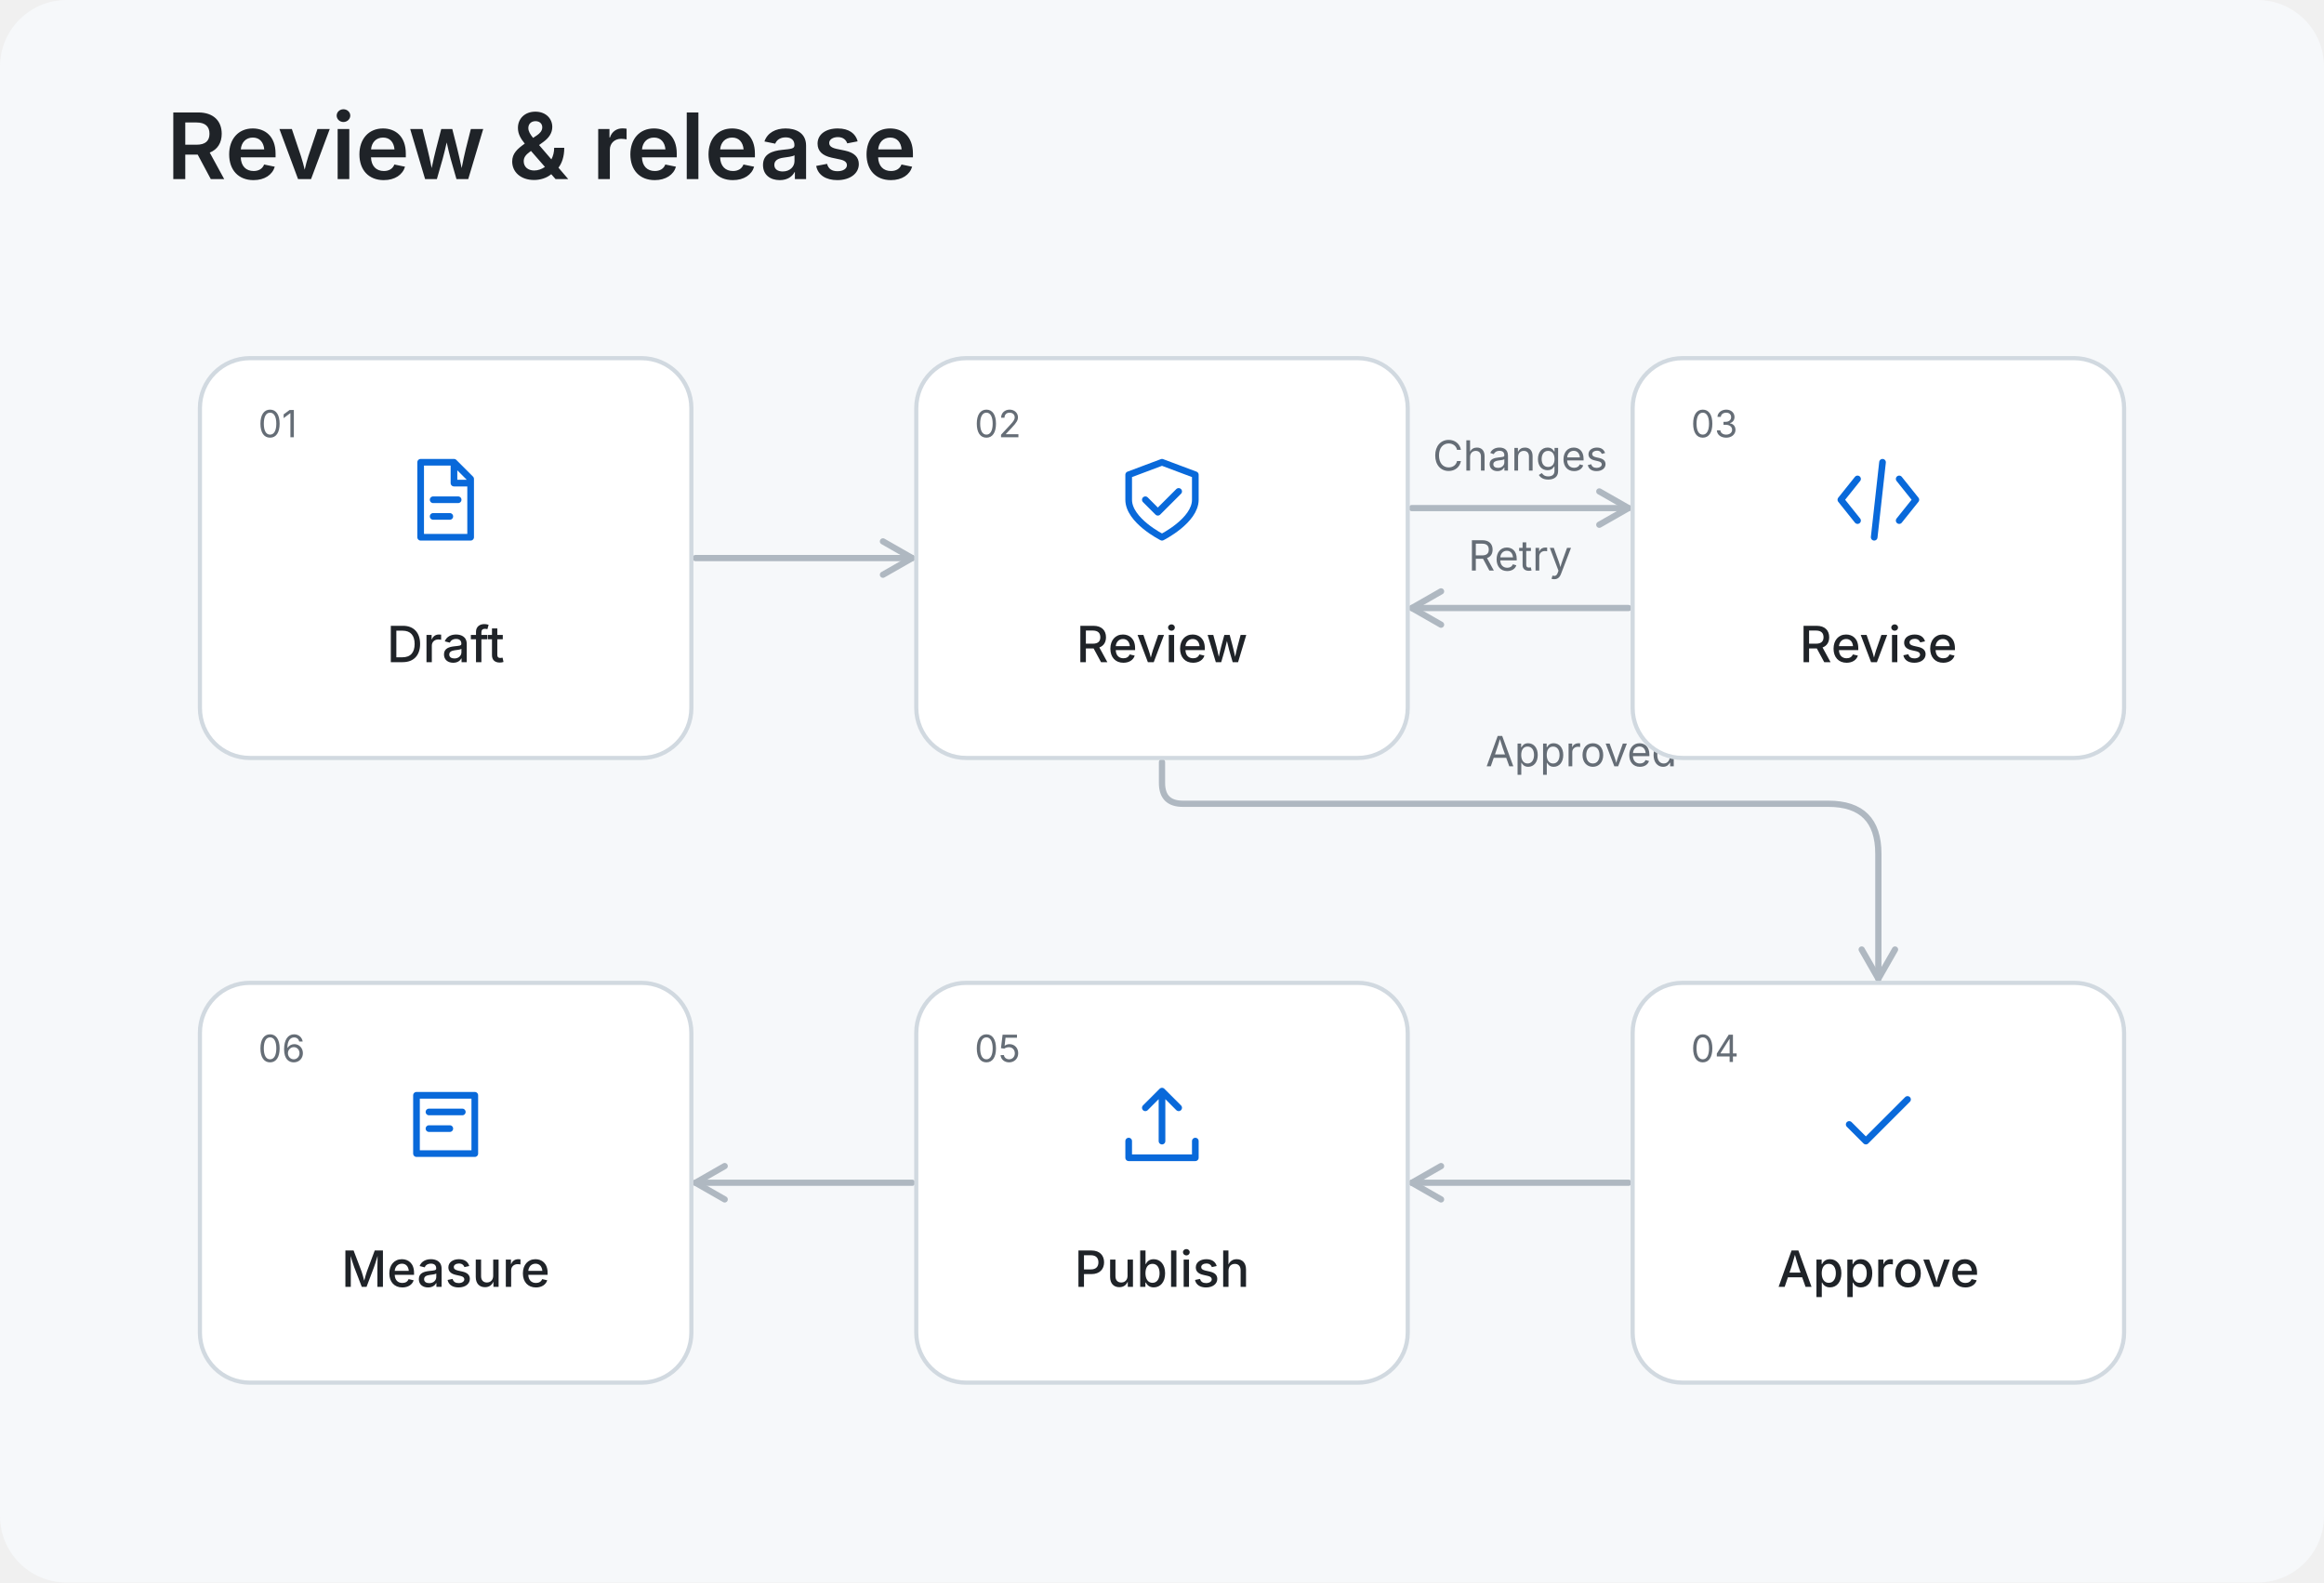
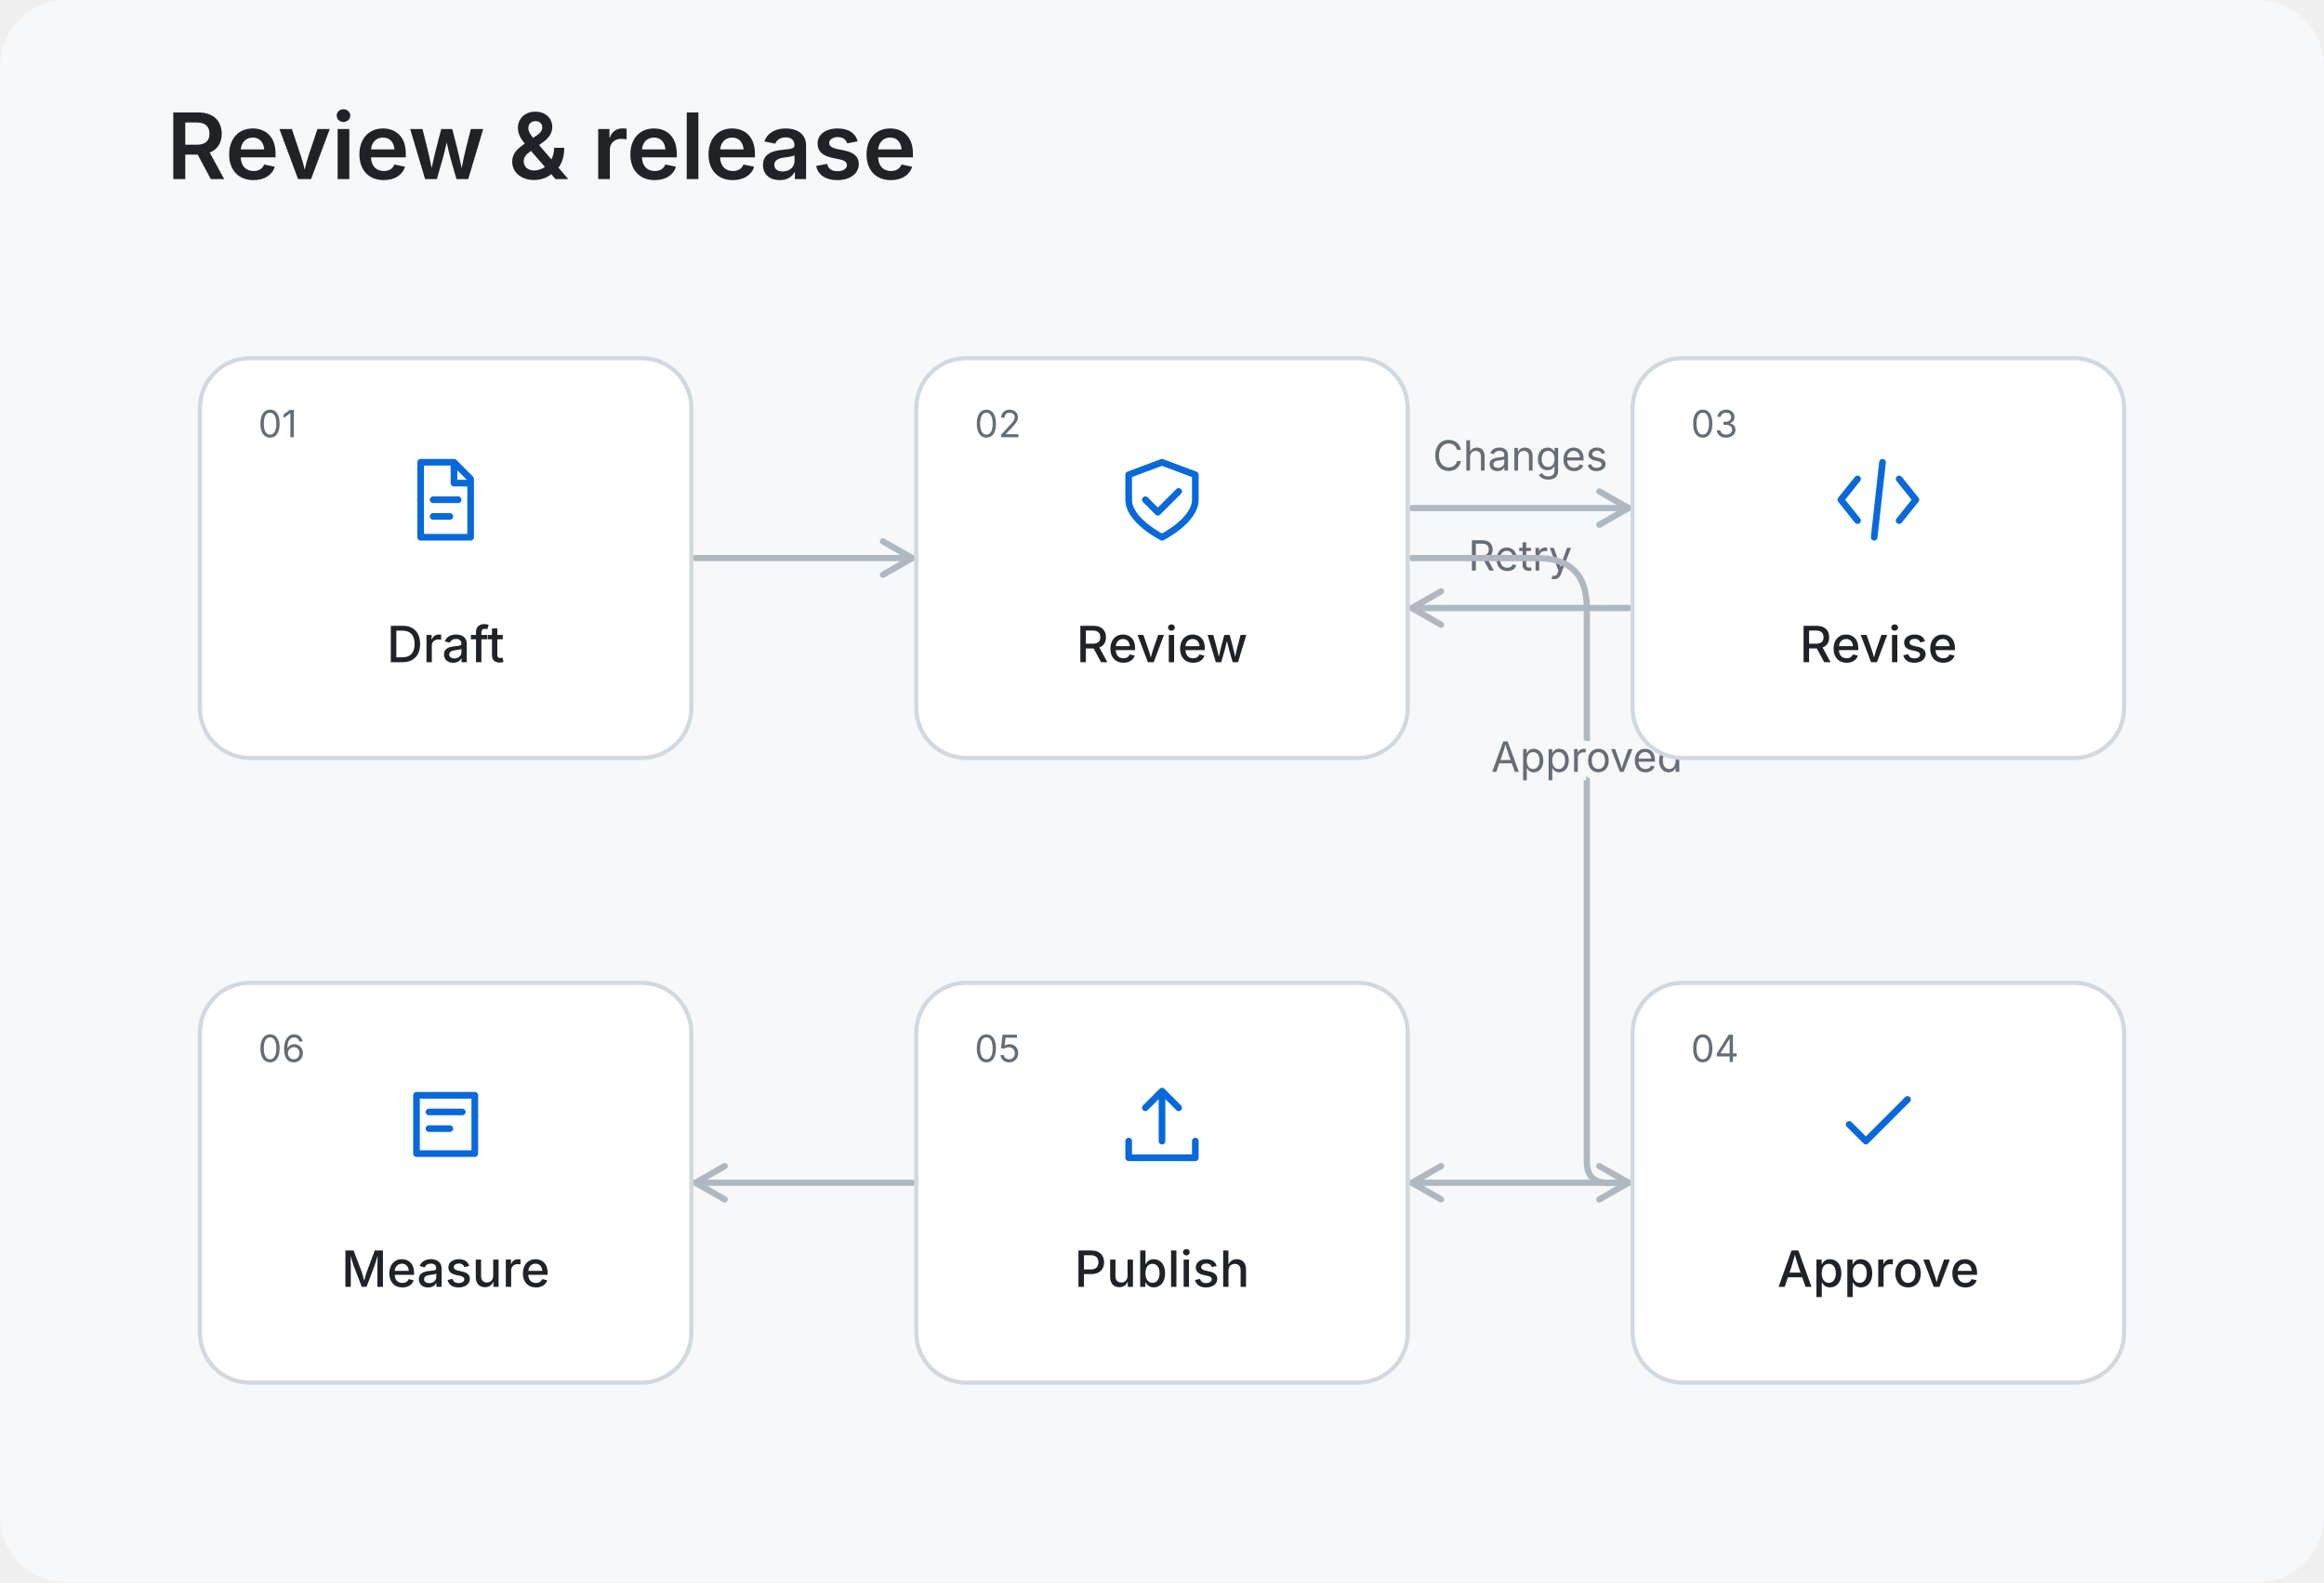
<svg xmlns="http://www.w3.org/2000/svg" width="558" height="380" viewBox="0 0 558 380" role="img" aria-labelledby="workflow_smctn4-title workflow_smctn4-desc">
-   <style>text{font-family:-apple-system, BlinkMacSystemFont, Segoe UI, sans-serif}.animated{animation-duration:6s;animation-timing-function:linear;animation-iteration-count:infinite;animation-play-state:running}.dot-halo{animation-name:dotPulse_smctn4;animation-duration:1.6s}@keyframes dotPulse_smctn4{0%{r:7;opacity:.22}100%{r:13;opacity:0}}@keyframes stage0_smctn4{0.000%{fill:#ddf4ff;stroke:#0969da}4.000%{fill:#ddf4ff;stroke:#0969da}4.010%{fill:#ffffff;stroke:#d1d9e0}100.000%{fill:#ffffff;stroke:#d1d9e0}}@keyframes stage1_smctn4{0.000%{fill:#ffffff;stroke:#d1d9e0}11.657%{fill:#ffffff;stroke:#d1d9e0}11.667%{fill:#ddf4ff;stroke:#0969da}16.500%{fill:#ddf4ff;stroke:#0969da}16.510%{fill:#ffffff;stroke:#d1d9e0}16.657%{fill:#ffffff;stroke:#d1d9e0}16.667%{fill:#ddf4ff;stroke:#0969da}20.667%{fill:#ddf4ff;stroke:#0969da}20.677%{fill:#ffffff;stroke:#d1d9e0}44.990%{fill:#ffffff;stroke:#d1d9e0}45.000%{fill:#ddf4ff;stroke:#0969da}49.833%{fill:#ddf4ff;stroke:#0969da}49.843%{fill:#ffffff;stroke:#d1d9e0}49.990%{fill:#ffffff;stroke:#d1d9e0}50.000%{fill:#ddf4ff;stroke:#0969da}54.000%{fill:#ddf4ff;stroke:#0969da}54.010%{fill:#ffffff;stroke:#d1d9e0}100.000%{fill:#ffffff;stroke:#d1d9e0}}@keyframes stage2_smctn4{0.000%{fill:#ffffff;stroke:#d1d9e0}28.323%{fill:#ffffff;stroke:#d1d9e0}28.333%{fill:#ddf4ff;stroke:#0969da}33.167%{fill:#ddf4ff;stroke:#0969da}33.177%{fill:#ffffff;stroke:#d1d9e0}33.323%{fill:#ffffff;stroke:#d1d9e0}33.333%{fill:#ddf4ff;stroke:#0969da}37.333%{fill:#ddf4ff;stroke:#0969da}37.343%{fill:#ffffff;stroke:#d1d9e0}100.000%{fill:#ffffff;stroke:#d1d9e0}}@keyframes stage3_smctn4{0.000%{fill:#ffffff;stroke:#d1d9e0}61.657%{fill:#ffffff;stroke:#d1d9e0}61.667%{fill:#ddf4ff;stroke:#0969da}66.500%{fill:#ddf4ff;stroke:#0969da}66.510%{fill:#ffffff;stroke:#d1d9e0}66.657%{fill:#ffffff;stroke:#d1d9e0}66.667%{fill:#ddf4ff;stroke:#0969da}70.667%{fill:#ddf4ff;stroke:#0969da}70.677%{fill:#ffffff;stroke:#d1d9e0}100.000%{fill:#ffffff;stroke:#d1d9e0}}@keyframes stage4_smctn4{0.000%{fill:#ffffff;stroke:#d1d9e0}78.323%{fill:#ffffff;stroke:#d1d9e0}78.333%{fill:#ddf4ff;stroke:#0969da}83.167%{fill:#ddf4ff;stroke:#0969da}83.177%{fill:#ffffff;stroke:#d1d9e0}83.323%{fill:#ffffff;stroke:#d1d9e0}83.333%{fill:#ddf4ff;stroke:#0969da}87.333%{fill:#ddf4ff;stroke:#0969da}87.343%{fill:#ffffff;stroke:#d1d9e0}100.000%{fill:#ffffff;stroke:#d1d9e0}}@keyframes stage5_smctn4{0.000%{fill:#ffffff;stroke:#d1d9e0}94.990%{fill:#ffffff;stroke:#d1d9e0}95.000%{fill:#ddf4ff;stroke:#0969da}99.833%{fill:#ddf4ff;stroke:#0969da}99.843%{fill:#ffffff;stroke:#d1d9e0}100.000%{fill:#ffffff;stroke:#d1d9e0}}@keyframes travel0_smctn4{0%,100%{opacity:0}0%{transform:translate(167.00px,134.00px);opacity:0}0.495%{transform:translate(168.63px,134.00px);opacity:1}0.99%{transform:translate(170.25px,134.00px);opacity:1}1.484%{transform:translate(171.88px,134.00px);opacity:1}1.979%{transform:translate(173.50px,134.00px);opacity:1}2.474%{transform:translate(175.13px,134.00px);opacity:1}2.969%{transform:translate(176.75px,134.00px);opacity:1}3.463%{transform:translate(178.38px,134.00px);opacity:1}3.958%{transform:translate(180.00px,134.00px);opacity:1}4.453%{transform:translate(181.63px,134.00px);opacity:1}4.948%{transform:translate(183.25px,134.00px);opacity:1}5.443%{transform:translate(184.88px,134.00px);opacity:1}5.938%{transform:translate(186.50px,134.00px);opacity:1}6.432%{transform:translate(188.13px,134.00px);opacity:1}6.927%{transform:translate(189.75px,134.00px);opacity:1}7.422%{transform:translate(191.38px,134.00px);opacity:1}7.917%{transform:translate(193.00px,134.00px);opacity:1}8.412%{transform:translate(194.63px,134.00px);opacity:1}8.906%{transform:translate(196.25px,134.00px);opacity:1}9.401%{transform:translate(197.88px,134.00px);opacity:1}9.896%{transform:translate(199.50px,134.00px);opacity:1}10.391%{transform:translate(201.13px,134.00px);opacity:1}10.885%{transform:translate(202.75px,134.00px);opacity:1}11.38%{transform:translate(204.38px,134.00px);opacity:1}11.875%{transform:translate(206.00px,134.00px);opacity:1}12.37%{transform:translate(207.63px,134.00px);opacity:1}12.865%{transform:translate(209.25px,134.00px);opacity:1}13.359%{transform:translate(210.88px,134.00px);opacity:1}13.854%{transform:translate(212.50px,134.00px);opacity:1}14.349%{transform:translate(214.13px,134.00px);opacity:1}14.844%{transform:translate(215.75px,134.00px);opacity:1}15.338%{transform:translate(217.38px,134.00px);opacity:1}15.833%{transform:translate(219.00px,134.00px);opacity:0}}@keyframes travel1_smctn4{0%,100%{opacity:0}16.667%{transform:translate(339.00px,122.00px);opacity:0}17.162%{transform:translate(340.63px,122.00px);opacity:1}17.656%{transform:translate(342.25px,122.00px);opacity:1}18.151%{transform:translate(343.88px,122.00px);opacity:1}18.646%{transform:translate(345.50px,122.00px);opacity:1}19.141%{transform:translate(347.13px,122.00px);opacity:1}19.635%{transform:translate(348.75px,122.00px);opacity:1}20.13%{transform:translate(350.38px,122.00px);opacity:1}20.625%{transform:translate(352.00px,122.00px);opacity:1}21.12%{transform:translate(353.63px,122.00px);opacity:1}21.615%{transform:translate(355.25px,122.00px);opacity:1}22.109%{transform:translate(356.88px,122.00px);opacity:1}22.604%{transform:translate(358.50px,122.00px);opacity:1}23.099%{transform:translate(360.13px,122.00px);opacity:1}23.594%{transform:translate(361.75px,122.00px);opacity:1}24.088%{transform:translate(363.38px,122.00px);opacity:1}24.583%{transform:translate(365.00px,122.00px);opacity:1}25.078%{transform:translate(366.63px,122.00px);opacity:1}25.573%{transform:translate(368.25px,122.00px);opacity:1}26.068%{transform:translate(369.88px,122.00px);opacity:1}26.562%{transform:translate(371.50px,122.00px);opacity:1}27.057%{transform:translate(373.13px,122.00px);opacity:1}27.552%{transform:translate(374.75px,122.00px);opacity:1}28.047%{transform:translate(376.38px,122.00px);opacity:1}28.542%{transform:translate(378.00px,122.00px);opacity:1}29.037%{transform:translate(379.63px,122.00px);opacity:1}29.531%{transform:translate(381.25px,122.00px);opacity:1}30.026%{transform:translate(382.88px,122.00px);opacity:1}30.521%{transform:translate(384.50px,122.00px);opacity:1}31.016%{transform:translate(386.13px,122.00px);opacity:1}31.51%{transform:translate(387.75px,122.00px);opacity:1}32.005%{transform:translate(389.38px,122.00px);opacity:1}32.5%{transform:translate(391.00px,122.00px);opacity:0}}@keyframes travel2_smctn4{0%,100%{opacity:0}33.333%{transform:translate(391.00px,146.00px);opacity:0}33.828%{transform:translate(389.38px,146.00px);opacity:1}34.323%{transform:translate(387.75px,146.00px);opacity:1}34.818%{transform:translate(386.13px,146.00px);opacity:1}35.312%{transform:translate(384.50px,146.00px);opacity:1}35.807%{transform:translate(382.88px,146.00px);opacity:1}36.302%{transform:translate(381.25px,146.00px);opacity:1}36.797%{transform:translate(379.63px,146.00px);opacity:1}37.292%{transform:translate(378.00px,146.00px);opacity:1}37.786%{transform:translate(376.38px,146.00px);opacity:1}38.281%{transform:translate(374.75px,146.00px);opacity:1}38.776%{transform:translate(373.13px,146.00px);opacity:1}39.271%{transform:translate(371.50px,146.00px);opacity:1}39.766%{transform:translate(369.88px,146.00px);opacity:1}40.26%{transform:translate(368.25px,146.00px);opacity:1}40.755%{transform:translate(366.63px,146.00px);opacity:1}41.25%{transform:translate(365.00px,146.00px);opacity:1}41.745%{transform:translate(363.38px,146.00px);opacity:1}42.24%{transform:translate(361.75px,146.00px);opacity:1}42.734%{transform:translate(360.13px,146.00px);opacity:1}43.229%{transform:translate(358.50px,146.00px);opacity:1}43.724%{transform:translate(356.88px,146.00px);opacity:1}44.219%{transform:translate(355.25px,146.00px);opacity:1}44.714%{transform:translate(353.63px,146.00px);opacity:1}45.208%{transform:translate(352.00px,146.00px);opacity:1}45.703%{transform:translate(350.38px,146.00px);opacity:1}46.198%{transform:translate(348.75px,146.00px);opacity:1}46.693%{transform:translate(347.13px,146.00px);opacity:1}47.188%{transform:translate(345.50px,146.00px);opacity:1}47.682%{transform:translate(343.88px,146.00px);opacity:1}48.177%{transform:translate(342.25px,146.00px);opacity:1}48.672%{transform:translate(340.63px,146.00px);opacity:1}49.167%{transform:translate(339.00px,146.00px);opacity:0}}@keyframes travel3_smctn4{0%,100%{opacity:0}50%{transform:translate(279.00px,183.00px);opacity:0}50.495%{transform:translate(279.22px,189.78px);opacity:1}50.99%{transform:translate(284.49px,193.00px);opacity:1}51.484%{transform:translate(291.29px,193.00px);opacity:1}51.979%{transform:translate(298.09px,193.00px);opacity:1}52.474%{transform:translate(304.89px,193.00px);opacity:1}52.969%{transform:translate(311.69px,193.00px);opacity:1}53.464%{transform:translate(318.49px,193.00px);opacity:1}53.958%{transform:translate(325.28px,193.00px);opacity:1}54.453%{transform:translate(332.08px,193.00px);opacity:1}54.948%{transform:translate(338.88px,193.00px);opacity:1}55.443%{transform:translate(345.68px,193.00px);opacity:1}55.938%{transform:translate(352.48px,193.00px);opacity:1}56.432%{transform:translate(359.28px,193.00px);opacity:1}56.927%{transform:translate(366.08px,193.00px);opacity:1}57.422%{transform:translate(372.87px,193.00px);opacity:1}57.917%{transform:translate(379.67px,193.00px);opacity:1}58.411%{transform:translate(386.47px,193.00px);opacity:1}58.906%{transform:translate(393.27px,193.00px);opacity:1}59.401%{transform:translate(400.07px,193.00px);opacity:1}59.896%{transform:translate(406.87px,193.00px);opacity:1}60.391%{transform:translate(413.66px,193.00px);opacity:1}60.885%{transform:translate(420.46px,193.00px);opacity:1}61.38%{transform:translate(427.26px,193.00px);opacity:1}61.875%{transform:translate(434.06px,193.00px);opacity:1}62.37%{transform:translate(440.85px,193.12px);opacity:1}62.865%{transform:translate(447.16px,195.34px);opacity:1}63.359%{transform:translate(450.55px,201.04px);opacity:1}63.854%{transform:translate(451.00px,207.81px);opacity:1}64.349%{transform:translate(451.00px,214.60px);opacity:1}64.844%{transform:translate(451.00px,221.40px);opacity:1}65.338%{transform:translate(451.00px,228.20px);opacity:1}65.833%{transform:translate(451.00px,235.00px);opacity:0}}@keyframes travel4_smctn4{0%,100%{opacity:0}66.667%{transform:translate(391.00px,284.00px);opacity:0}67.162%{transform:translate(389.38px,284.00px);opacity:1}67.656%{transform:translate(387.75px,284.00px);opacity:1}68.151%{transform:translate(386.13px,284.00px);opacity:1}68.646%{transform:translate(384.50px,284.00px);opacity:1}69.141%{transform:translate(382.88px,284.00px);opacity:1}69.635%{transform:translate(381.25px,284.00px);opacity:1}70.13%{transform:translate(379.63px,284.00px);opacity:1}70.625%{transform:translate(378.00px,284.00px);opacity:1}71.12%{transform:translate(376.38px,284.00px);opacity:1}71.615%{transform:translate(374.75px,284.00px);opacity:1}72.109%{transform:translate(373.13px,284.00px);opacity:1}72.604%{transform:translate(371.50px,284.00px);opacity:1}73.099%{transform:translate(369.88px,284.00px);opacity:1}73.594%{transform:translate(368.25px,284.00px);opacity:1}74.088%{transform:translate(366.63px,284.00px);opacity:1}74.583%{transform:translate(365.00px,284.00px);opacity:1}75.078%{transform:translate(363.38px,284.00px);opacity:1}75.573%{transform:translate(361.75px,284.00px);opacity:1}76.068%{transform:translate(360.13px,284.00px);opacity:1}76.562%{transform:translate(358.50px,284.00px);opacity:1}77.057%{transform:translate(356.88px,284.00px);opacity:1}77.552%{transform:translate(355.25px,284.00px);opacity:1}78.047%{transform:translate(353.63px,284.00px);opacity:1}78.542%{transform:translate(352.00px,284.00px);opacity:1}79.037%{transform:translate(350.38px,284.00px);opacity:1}79.531%{transform:translate(348.75px,284.00px);opacity:1}80.026%{transform:translate(347.13px,284.00px);opacity:1}80.521%{transform:translate(345.50px,284.00px);opacity:1}81.016%{transform:translate(343.88px,284.00px);opacity:1}81.51%{transform:translate(342.25px,284.00px);opacity:1}82.005%{transform:translate(340.63px,284.00px);opacity:1}82.5%{transform:translate(339.00px,284.00px);opacity:0}}@keyframes travel5_smctn4{0%,100%{opacity:0}83.333%{transform:translate(219.00px,284.00px);opacity:0}83.828%{transform:translate(217.38px,284.00px);opacity:1}84.323%{transform:translate(215.75px,284.00px);opacity:1}84.818%{transform:translate(214.13px,284.00px);opacity:1}85.312%{transform:translate(212.50px,284.00px);opacity:1}85.807%{transform:translate(210.88px,284.00px);opacity:1}86.302%{transform:translate(209.25px,284.00px);opacity:1}86.797%{transform:translate(207.63px,284.00px);opacity:1}87.292%{transform:translate(206.00px,284.00px);opacity:1}87.787%{transform:translate(204.38px,284.00px);opacity:1}88.281%{transform:translate(202.75px,284.00px);opacity:1}88.776%{transform:translate(201.13px,284.00px);opacity:1}89.271%{transform:translate(199.50px,284.00px);opacity:1}89.766%{transform:translate(197.88px,284.00px);opacity:1}90.26%{transform:translate(196.25px,284.00px);opacity:1}90.755%{transform:translate(194.63px,284.00px);opacity:1}91.25%{transform:translate(193.00px,284.00px);opacity:1}91.745%{transform:translate(191.38px,284.00px);opacity:1}92.24%{transform:translate(189.75px,284.00px);opacity:1}92.734%{transform:translate(188.13px,284.00px);opacity:1}93.229%{transform:translate(186.50px,284.00px);opacity:1}93.724%{transform:translate(184.88px,284.00px);opacity:1}94.219%{transform:translate(183.25px,284.00px);opacity:1}94.713%{transform:translate(181.63px,284.00px);opacity:1}95.208%{transform:translate(180.00px,284.00px);opacity:1}95.703%{transform:translate(178.38px,284.00px);opacity:1}96.198%{transform:translate(176.75px,284.00px);opacity:1}96.693%{transform:translate(175.13px,284.00px);opacity:1}97.188%{transform:translate(173.50px,284.00px);opacity:1}97.682%{transform:translate(171.88px,284.00px);opacity:1}98.177%{transform:translate(170.25px,284.00px);opacity:1}98.672%{transform:translate(168.63px,284.00px);opacity:1}99.167%{transform:translate(167.00px,284.00px);opacity:0}}@media(prefers-reduced-motion:reduce){.animated{animation:none}.traveler{display:none}}</style>
+   <style>text{font-family:-apple-system, BlinkMacSystemFont, Segoe UI, sans-serif}.animated{animation-duration:6s;animation-timing-function:linear;animation-iteration-count:infinite;animation-play-state:running}.dot-halo{animation-name:dotPulse_smctn4;animation-duration:1.6s}@keyframes dotPulse_smctn4{0%{r:7;opacity:.22}100%{r:13;opacity:0}}@keyframes stage0_smctn4{0.000%{fill:#ddf4ff;stroke:#0969da}4.000%{fill:#ddf4ff;stroke:#0969da}4.010%{fill:#ffffff;stroke:#d1d9e0}100.000%{fill:#ffffff;stroke:#d1d9e0}}@keyframes stage1_smctn4{0.000%{fill:#ffffff;stroke:#d1d9e0}11.657%{fill:#ffffff;stroke:#d1d9e0}11.667%{fill:#ddf4ff;stroke:#0969da}16.500%{fill:#ddf4ff;stroke:#0969da}16.510%{fill:#ffffff;stroke:#d1d9e0}16.657%{fill:#ffffff;stroke:#d1d9e0}16.667%{fill:#ddf4ff;stroke:#0969da}20.667%{fill:#ddf4ff;stroke:#0969da}20.677%{fill:#ffffff;stroke:#d1d9e0}44.990%{fill:#ffffff;stroke:#d1d9e0}45.000%{fill:#ddf4ff;stroke:#0969da}49.833%{fill:#ddf4ff;stroke:#0969da}49.843%{fill:#ffffff;stroke:#d1d9e0}49.990%{fill:#ffffff;stroke:#d1d9e0}50.000%{fill:#ddf4ff;stroke:#0969da}54.000%{fill:#ddf4ff;stroke:#0969da}54.010%{fill:#ffffff;stroke:#d1d9e0}100.000%{fill:#ffffff;stroke:#d1d9e0}}@keyframes stage2_smctn4{0.000%{fill:#ffffff;stroke:#d1d9e0}28.323%{fill:#ffffff;stroke:#d1d9e0}28.333%{fill:#ddf4ff;stroke:#0969da}33.167%{fill:#ddf4ff;stroke:#0969da}33.177%{fill:#ffffff;stroke:#d1d9e0}33.323%{fill:#ffffff;stroke:#d1d9e0}33.333%{fill:#ddf4ff;stroke:#0969da}37.333%{fill:#ddf4ff;stroke:#0969da}37.343%{fill:#ffffff;stroke:#d1d9e0}100.000%{fill:#ffffff;stroke:#d1d9e0}}@keyframes stage3_smctn4{0.000%{fill:#ffffff;stroke:#d1d9e0}61.657%{fill:#ffffff;stroke:#d1d9e0}61.667%{fill:#ddf4ff;stroke:#0969da}66.500%{fill:#ddf4ff;stroke:#0969da}66.510%{fill:#ffffff;stroke:#d1d9e0}66.657%{fill:#ffffff;stroke:#d1d9e0}66.667%{fill:#ddf4ff;stroke:#0969da}70.667%{fill:#ddf4ff;stroke:#0969da}70.677%{fill:#ffffff;stroke:#d1d9e0}100.000%{fill:#ffffff;stroke:#d1d9e0}}@keyframes stage4_smctn4{0.000%{fill:#ffffff;stroke:#d1d9e0}78.323%{fill:#ffffff;stroke:#d1d9e0}78.333%{fill:#ddf4ff;stroke:#0969da}83.167%{fill:#ddf4ff;stroke:#0969da}83.177%{fill:#ffffff;stroke:#d1d9e0}83.323%{fill:#ffffff;stroke:#d1d9e0}83.333%{fill:#ddf4ff;stroke:#0969da}87.333%{fill:#ddf4ff;stroke:#0969da}87.343%{fill:#ffffff;stroke:#d1d9e0}100.000%{fill:#ffffff;stroke:#d1d9e0}}@keyframes stage5_smctn4{0.000%{fill:#ffffff;stroke:#d1d9e0}94.990%{fill:#ffffff;stroke:#d1d9e0}95.000%{fill:#ddf4ff;stroke:#0969da}99.833%{fill:#ddf4ff;stroke:#0969da}99.843%{fill:#ffffff;stroke:#d1d9e0}100.000%{fill:#ffffff;stroke:#d1d9e0}}@keyframes travel0_smctn4{0%,100%{opacity:0}0%{transform:translate(167.00px,134.00px);opacity:0}0.495%{transform:translate(168.63px,134.00px);opacity:1}0.99%{transform:translate(170.25px,134.00px);opacity:1}1.484%{transform:translate(171.88px,134.00px);opacity:1}1.979%{transform:translate(173.50px,134.00px);opacity:1}2.474%{transform:translate(175.13px,134.00px);opacity:1}2.969%{transform:translate(176.75px,134.00px);opacity:1}3.463%{transform:translate(178.38px,134.00px);opacity:1}3.958%{transform:translate(180.00px,134.00px);opacity:1}4.453%{transform:translate(181.63px,134.00px);opacity:1}4.948%{transform:translate(183.25px,134.00px);opacity:1}5.443%{transform:translate(184.88px,134.00px);opacity:1}5.938%{transform:translate(186.50px,134.00px);opacity:1}6.432%{transform:translate(188.13px,134.00px);opacity:1}6.927%{transform:translate(189.75px,134.00px);opacity:1}7.422%{transform:translate(191.38px,134.00px);opacity:1}7.917%{transform:translate(193.00px,134.00px);opacity:1}8.412%{transform:translate(194.63px,134.00px);opacity:1}8.906%{transform:translate(196.25px,134.00px);opacity:1}9.401%{transform:translate(197.88px,134.00px);opacity:1}9.896%{transform:translate(199.50px,134.00px);opacity:1}10.391%{transform:translate(201.13px,134.00px);opacity:1}10.885%{transform:translate(202.75px,134.00px);opacity:1}11.38%{transform:translate(204.38px,134.00px);opacity:1}11.875%{transform:translate(206.00px,134.00px);opacity:1}12.37%{transform:translate(207.63px,134.00px);opacity:1}12.865%{transform:translate(209.25px,134.00px);opacity:1}13.359%{transform:translate(210.88px,134.00px);opacity:1}13.854%{transform:translate(212.50px,134.00px);opacity:1}14.349%{transform:translate(214.13px,134.00px);opacity:1}14.844%{transform:translate(215.75px,134.00px);opacity:1}15.338%{transform:translate(217.38px,134.00px);opacity:1}15.833%{transform:translate(219.00px,134.00px);opacity:0}}@keyframes travel1_smctn4{0%,100%{opacity:0}16.667%{transform:translate(339.00px,122.00px);opacity:0}17.162%{transform:translate(340.63px,122.00px);opacity:1}17.656%{transform:translate(342.25px,122.00px);opacity:1}18.151%{transform:translate(343.88px,122.00px);opacity:1}18.646%{transform:translate(345.50px,122.00px);opacity:1}19.141%{transform:translate(347.13px,122.00px);opacity:1}19.635%{transform:translate(348.75px,122.00px);opacity:1}20.13%{transform:translate(350.38px,122.00px);opacity:1}20.625%{transform:translate(352.00px,122.00px);opacity:1}21.12%{transform:translate(353.63px,122.00px);opacity:1}21.615%{transform:translate(355.25px,122.00px);opacity:1}22.109%{transform:translate(356.88px,122.00px);opacity:1}22.604%{transform:translate(358.50px,122.00px);opacity:1}23.099%{transform:translate(360.13px,122.00px);opacity:1}23.594%{transform:translate(361.75px,122.00px);opacity:1}24.088%{transform:translate(363.38px,122.00px);opacity:1}24.583%{transform:translate(365.00px,122.00px);opacity:1}25.078%{transform:translate(366.63px,122.00px);opacity:1}25.573%{transform:translate(368.25px,122.00px);opacity:1}26.068%{transform:translate(369.88px,122.00px);opacity:1}26.562%{transform:translate(371.50px,122.00px);opacity:1}27.057%{transform:translate(373.13px,122.00px);opacity:1}27.552%{transform:translate(374.75px,122.00px);opacity:1}28.047%{transform:translate(376.38px,122.00px);opacity:1}28.542%{transform:translate(378.00px,122.00px);opacity:1}29.037%{transform:translate(379.63px,122.00px);opacity:1}29.531%{transform:translate(381.25px,122.00px);opacity:1}30.026%{transform:translate(382.88px,122.00px);opacity:1}30.521%{transform:translate(384.50px,122.00px);opacity:1}31.016%{transform:translate(386.13px,122.00px);opacity:1}31.51%{transform:translate(387.75px,122.00px);opacity:1}32.005%{transform:translate(389.38px,122.00px);opacity:1}32.5%{transform:translate(391.00px,122.00px);opacity:0}}@keyframes travel2_smctn4{0%,100%{opacity:0}33.333%{transform:translate(391.00px,146.00px);opacity:0}33.828%{transform:translate(389.38px,146.00px);opacity:1}34.323%{transform:translate(387.75px,146.00px);opacity:1}34.818%{transform:translate(386.13px,146.00px);opacity:1}35.312%{transform:translate(384.50px,146.00px);opacity:1}35.807%{transform:translate(382.88px,146.00px);opacity:1}36.302%{transform:translate(381.25px,146.00px);opacity:1}36.797%{transform:translate(379.63px,146.00px);opacity:1}37.292%{transform:translate(378.00px,146.00px);opacity:1}37.786%{transform:translate(376.38px,146.00px);opacity:1}38.281%{transform:translate(374.75px,146.00px);opacity:1}38.776%{transform:translate(373.13px,146.00px);opacity:1}39.271%{transform:translate(371.50px,146.00px);opacity:1}39.766%{transform:translate(369.88px,146.00px);opacity:1}40.26%{transform:translate(368.25px,146.00px);opacity:1}40.755%{transform:translate(366.63px,146.00px);opacity:1}41.25%{transform:translate(365.00px,146.00px);opacity:1}41.745%{transform:translate(363.38px,146.00px);opacity:1}42.24%{transform:translate(361.75px,146.00px);opacity:1}42.734%{transform:translate(360.13px,146.00px);opacity:1}43.229%{transform:translate(358.50px,146.00px);opacity:1}43.724%{transform:translate(356.88px,146.00px);opacity:1}44.219%{transform:translate(355.25px,146.00px);opacity:1}44.714%{transform:translate(353.63px,146.00px);opacity:1}45.208%{transform:translate(352.00px,146.00px);opacity:1}45.703%{transform:translate(350.38px,146.00px);opacity:1}46.198%{transform:translate(348.75px,146.00px);opacity:1}46.693%{transform:translate(347.13px,146.00px);opacity:1}47.188%{transform:translate(345.50px,146.00px);opacity:1}47.682%{transform:translate(343.88px,146.00px);opacity:1}48.177%{transform:translate(342.25px,146.00px);opacity:1}48.672%{transform:translate(340.63px,146.00px);opacity:1}49.167%{transform:translate(339.00px,146.00px);opacity:0}}@keyframes travel3_smctn4{0%,100%{opacity:0}50%{transform:translate(339.00px,134.00px);opacity:0}50.495%{transform:translate(345.11px,134.00px);opacity:1}50.99%{transform:translate(351.22px,134.00px);opacity:1}51.484%{transform:translate(357.33px,134.00px);opacity:1}51.979%{transform:translate(363.44px,134.00px);opacity:1}52.474%{transform:translate(369.55px,134.04px);opacity:1}52.969%{transform:translate(375.47px,135.31px);opacity:1}53.464%{transform:translate(379.69px,139.52px);opacity:1}53.958%{transform:translate(380.96px,145.44px);opacity:1}54.453%{transform:translate(381.00px,151.55px);opacity:1}54.948%{transform:translate(381.00px,157.66px);opacity:1}55.443%{transform:translate(381.00px,163.77px);opacity:1}55.938%{transform:translate(381.00px,169.88px);opacity:1}56.432%{transform:translate(381.00px,175.99px);opacity:1}56.927%{transform:translate(381.00px,182.11px);opacity:1}57.422%{transform:translate(381.00px,188.22px);opacity:1}57.917%{transform:translate(381.00px,194.33px);opacity:1}58.411%{transform:translate(381.00px,200.44px);opacity:1}58.906%{transform:translate(381.00px,206.55px);opacity:1}59.401%{transform:translate(381.00px,212.66px);opacity:1}59.896%{transform:translate(381.00px,218.77px);opacity:1}60.391%{transform:translate(381.00px,224.88px);opacity:1}60.885%{transform:translate(381.00px,230.99px);opacity:1}61.38%{transform:translate(381.00px,237.10px);opacity:1}61.875%{transform:translate(381.00px,243.22px);opacity:1}62.37%{transform:translate(381.00px,249.33px);opacity:1}62.865%{transform:translate(381.00px,255.44px);opacity:1}63.359%{transform:translate(381.00px,261.55px);opacity:1}63.854%{transform:translate(381.00px,267.66px);opacity:1}64.349%{transform:translate(381.00px,273.77px);opacity:1}64.844%{transform:translate(381.06px,279.88px);opacity:1}65.338%{transform:translate(384.89px,283.93px);opacity:1}65.833%{transform:translate(391.00px,284.00px);opacity:0}}@keyframes travel4_smctn4{0%,100%{opacity:0}66.667%{transform:translate(391.00px,284.00px);opacity:0}67.162%{transform:translate(389.38px,284.00px);opacity:1}67.656%{transform:translate(387.75px,284.00px);opacity:1}68.151%{transform:translate(386.13px,284.00px);opacity:1}68.646%{transform:translate(384.50px,284.00px);opacity:1}69.141%{transform:translate(382.88px,284.00px);opacity:1}69.635%{transform:translate(381.25px,284.00px);opacity:1}70.13%{transform:translate(379.63px,284.00px);opacity:1}70.625%{transform:translate(378.00px,284.00px);opacity:1}71.12%{transform:translate(376.38px,284.00px);opacity:1}71.615%{transform:translate(374.75px,284.00px);opacity:1}72.109%{transform:translate(373.13px,284.00px);opacity:1}72.604%{transform:translate(371.50px,284.00px);opacity:1}73.099%{transform:translate(369.88px,284.00px);opacity:1}73.594%{transform:translate(368.25px,284.00px);opacity:1}74.088%{transform:translate(366.63px,284.00px);opacity:1}74.583%{transform:translate(365.00px,284.00px);opacity:1}75.078%{transform:translate(363.38px,284.00px);opacity:1}75.573%{transform:translate(361.75px,284.00px);opacity:1}76.068%{transform:translate(360.13px,284.00px);opacity:1}76.562%{transform:translate(358.50px,284.00px);opacity:1}77.057%{transform:translate(356.88px,284.00px);opacity:1}77.552%{transform:translate(355.25px,284.00px);opacity:1}78.047%{transform:translate(353.63px,284.00px);opacity:1}78.542%{transform:translate(352.00px,284.00px);opacity:1}79.037%{transform:translate(350.38px,284.00px);opacity:1}79.531%{transform:translate(348.75px,284.00px);opacity:1}80.026%{transform:translate(347.13px,284.00px);opacity:1}80.521%{transform:translate(345.50px,284.00px);opacity:1}81.016%{transform:translate(343.88px,284.00px);opacity:1}81.51%{transform:translate(342.25px,284.00px);opacity:1}82.005%{transform:translate(340.63px,284.00px);opacity:1}82.5%{transform:translate(339.00px,284.00px);opacity:0}}@keyframes travel5_smctn4{0%,100%{opacity:0}83.333%{transform:translate(219.00px,284.00px);opacity:0}83.828%{transform:translate(217.38px,284.00px);opacity:1}84.323%{transform:translate(215.75px,284.00px);opacity:1}84.818%{transform:translate(214.13px,284.00px);opacity:1}85.312%{transform:translate(212.50px,284.00px);opacity:1}85.807%{transform:translate(210.88px,284.00px);opacity:1}86.302%{transform:translate(209.25px,284.00px);opacity:1}86.797%{transform:translate(207.63px,284.00px);opacity:1}87.292%{transform:translate(206.00px,284.00px);opacity:1}87.787%{transform:translate(204.38px,284.00px);opacity:1}88.281%{transform:translate(202.75px,284.00px);opacity:1}88.776%{transform:translate(201.13px,284.00px);opacity:1}89.271%{transform:translate(199.50px,284.00px);opacity:1}89.766%{transform:translate(197.88px,284.00px);opacity:1}90.26%{transform:translate(196.25px,284.00px);opacity:1}90.755%{transform:translate(194.63px,284.00px);opacity:1}91.25%{transform:translate(193.00px,284.00px);opacity:1}91.745%{transform:translate(191.38px,284.00px);opacity:1}92.24%{transform:translate(189.75px,284.00px);opacity:1}92.734%{transform:translate(188.13px,284.00px);opacity:1}93.229%{transform:translate(186.50px,284.00px);opacity:1}93.724%{transform:translate(184.88px,284.00px);opacity:1}94.219%{transform:translate(183.25px,284.00px);opacity:1}94.713%{transform:translate(181.63px,284.00px);opacity:1}95.208%{transform:translate(180.00px,284.00px);opacity:1}95.703%{transform:translate(178.38px,284.00px);opacity:1}96.198%{transform:translate(176.75px,284.00px);opacity:1}96.693%{transform:translate(175.13px,284.00px);opacity:1}97.188%{transform:translate(173.50px,284.00px);opacity:1}97.682%{transform:translate(171.88px,284.00px);opacity:1}98.177%{transform:translate(170.25px,284.00px);opacity:1}98.672%{transform:translate(168.63px,284.00px);opacity:1}99.167%{transform:translate(167.00px,284.00px);opacity:0}}@media(prefers-reduced-motion:reduce){.animated{animation:none}.traveler{display:none}}</style>
  <rect width="558" height="380" rx="16" fill="#f6f8fa" />
  <text x="40" y="43" fill="#1f2328" font-size="22" font-weight="600">Review &amp; release</text>
  <g data-connection="0-1">
    <path d="M167 134L219 134" fill="none" stroke="#afb8c1" stroke-width="1.5" stroke-linecap="round" />
    <path d="M-7-4 0 0-7 4" transform="translate(219 134) rotate(0)" fill="none" stroke="#afb8c1" stroke-width="1.5" stroke-linecap="round" stroke-linejoin="round" />
  </g>
  <g data-connection="1-2">
    <path d="M339 122L391 122" fill="none" stroke="#afb8c1" stroke-width="1.5" stroke-linecap="round" />
    <path d="M-7-4 0 0-7 4" transform="translate(391 122) rotate(0)" fill="none" stroke="#afb8c1" stroke-width="1.5" stroke-linecap="round" stroke-linejoin="round" />
    <text x="365" y="113" text-anchor="middle" fill="#656d76" stroke="#f6f8fa" stroke-width="4" paint-order="stroke" font-size="10">Changes</text>
  </g>
  <g data-connection="2-1">
    <path d="M391 146L339 146" fill="none" stroke="#afb8c1" stroke-width="1.5" stroke-linecap="round" />
    <path d="M-7-4 0 0-7 4" transform="translate(339 146) rotate(180)" fill="none" stroke="#afb8c1" stroke-width="1.5" stroke-linecap="round" stroke-linejoin="round" />
    <text x="365" y="137" text-anchor="middle" fill="#656d76" stroke="#f6f8fa" stroke-width="4" paint-order="stroke" font-size="10">Retry</text>
  </g>
  <g data-connection="1-3">
-     <path d="M279 183L279 188Q279 193 284 193L439 193Q451 193 451 205L451 235" fill="none" stroke="#afb8c1" stroke-width="1.5" stroke-linecap="round" />
-     <path d="M-7-4 0 0-7 4" transform="translate(451 235) rotate(90)" fill="none" stroke="#afb8c1" stroke-width="1.5" stroke-linecap="round" stroke-linejoin="round" />
-     <text x="379.672" y="184" text-anchor="middle" fill="#656d76" stroke="#f6f8fa" stroke-width="4" paint-order="stroke" font-size="10">Approved</text>
+     <path d="M339 134L369 134Q381 134 381 146L381 279Q381 284 386 284L391 284" fill="none" stroke="#afb8c1" stroke-width="1.5" stroke-linecap="round" />
+     <path d="M-7-4 0 0-7 4" transform="translate(391 284) rotate(0)" fill="none" stroke="#afb8c1" stroke-width="1.5" stroke-linecap="round" stroke-linejoin="round" />
+     <text x="381" y="185.328" text-anchor="middle" fill="#656d76" stroke="#f6f8fa" stroke-width="4" paint-order="stroke" font-size="10">Approved</text>
  </g>
  <g data-connection="3-4">
    <path d="M391 284L339 284" fill="none" stroke="#afb8c1" stroke-width="1.5" stroke-linecap="round" />
    <path d="M-7-4 0 0-7 4" transform="translate(339 284) rotate(180)" fill="none" stroke="#afb8c1" stroke-width="1.5" stroke-linecap="round" stroke-linejoin="round" />
  </g>
  <g data-connection="4-5">
    <path d="M219 284L167 284" fill="none" stroke="#afb8c1" stroke-width="1.5" stroke-linecap="round" />
    <path d="M-7-4 0 0-7 4" transform="translate(167 284) rotate(180)" fill="none" stroke="#afb8c1" stroke-width="1.5" stroke-linecap="round" stroke-linejoin="round" />
  </g>
  <g data-step="0">
    <rect class="stage animated" style="animation-name:stage0_smctn4" x="48" y="86" width="118" height="96" rx="12" fill="#ffffff" stroke="#d1d9e0" />
    <text x="62" y="105" fill="#656d76" font-size="9">01</text>
    <g transform="translate(95 108)" fill="none" stroke="#0969da" stroke-width="1.6" stroke-linecap="round" stroke-linejoin="round">
      <path d="M14 3H6v18h12V7l-4-4Zm0 0v5h4M9 12h6m-6 4h4" />
    </g>
    <text x="107" y="159" fill="#1f2328" text-anchor="middle" font-size="12" font-weight="500">Draft</text>
  </g>
  <g data-step="1">
    <rect class="stage animated" style="animation-name:stage1_smctn4" x="220" y="86" width="118" height="96" rx="12" fill="#ffffff" stroke="#d1d9e0" />
    <text x="234" y="105" fill="#656d76" font-size="9">02</text>
    <g transform="translate(267 108)" fill="none" stroke="#0969da" stroke-width="1.6" stroke-linecap="round" stroke-linejoin="round">
      <path d="M12 3 4 6v6c0 5 8 9 8 9s8-4 8-9V6l-8-3Zm-4 9 3 3 5-5" />
    </g>
    <text x="279" y="159" fill="#1f2328" text-anchor="middle" font-size="12" font-weight="500">Review</text>
  </g>
  <g data-step="2">
    <rect class="stage animated" style="animation-name:stage2_smctn4" x="392" y="86" width="118" height="96" rx="12" fill="#ffffff" stroke="#d1d9e0" />
    <text x="406" y="105" fill="#656d76" font-size="9">03</text>
    <g transform="translate(439 108)" fill="none" stroke="#0969da" stroke-width="1.6" stroke-linecap="round" stroke-linejoin="round">
      <path d="m7 7-4 5 4 5m10-10 4 5-4 5m-4-14-2 18" />
    </g>
    <text x="451" y="159" fill="#1f2328" text-anchor="middle" font-size="12" font-weight="500">Revise</text>
  </g>
  <g data-step="3">
    <rect class="stage animated" style="animation-name:stage3_smctn4" x="392" y="236" width="118" height="96" rx="12" fill="#ffffff" stroke="#d1d9e0" />
    <text x="406" y="255" fill="#656d76" font-size="9">04</text>
    <g transform="translate(439 258)" fill="none" stroke="#0969da" stroke-width="1.6" stroke-linecap="round" stroke-linejoin="round">
      <path d="m5 12 4 4L19 6" />
    </g>
    <text x="451" y="309" fill="#1f2328" text-anchor="middle" font-size="12" font-weight="500">Approve</text>
  </g>
  <g data-step="4">
    <rect class="stage animated" style="animation-name:stage4_smctn4" x="220" y="236" width="118" height="96" rx="12" fill="#ffffff" stroke="#d1d9e0" />
    <text x="234" y="255" fill="#656d76" font-size="9">05</text>
    <g transform="translate(267 258)" fill="none" stroke="#0969da" stroke-width="1.6" stroke-linecap="round" stroke-linejoin="round">
      <path d="M12 16V4m-4 4 4-4 4 4M4 16v4h16v-4" />
    </g>
    <text x="279" y="309" fill="#1f2328" text-anchor="middle" font-size="12" font-weight="500">Publish</text>
  </g>
  <g data-step="5">
    <rect class="stage animated" style="animation-name:stage5_smctn4" x="48" y="236" width="118" height="96" rx="12" fill="#ffffff" stroke="#d1d9e0" />
    <text x="62" y="255" fill="#656d76" font-size="9">06</text>
    <g transform="translate(95 258)" fill="none" stroke="#0969da" stroke-width="1.6" stroke-linecap="round" stroke-linejoin="round">
      <path d="M5 5h14v14H5zM8 9h8m-8 4h5" />
    </g>
    <text x="107" y="309" fill="#1f2328" text-anchor="middle" font-size="12" font-weight="500">Measure</text>
  </g>
  <g class="traveler animated" data-element="dot" style="animation-name:travel0_smctn4;opacity:0">
    <g transform="scale(1)">
      <circle class="dot-halo animated" r="9" fill="#0969da" opacity=".13" />
      <circle r="4.5" fill="#0969da" />
    </g>
  </g>
  <g class="traveler animated" data-element="dot" style="animation-name:travel1_smctn4;opacity:0">
    <g transform="scale(1)">
      <circle class="dot-halo animated" r="9" fill="#0969da" opacity=".13" />
      <circle r="4.5" fill="#0969da" />
    </g>
  </g>
  <g class="traveler animated" data-element="dot" style="animation-name:travel2_smctn4;opacity:0">
    <g transform="scale(1)">
      <circle class="dot-halo animated" r="9" fill="#0969da" opacity=".13" />
      <circle r="4.5" fill="#0969da" />
    </g>
  </g>
  <g class="traveler animated" data-element="dot" style="animation-name:travel3_smctn4;opacity:0">
    <g transform="scale(1)">
      <circle class="dot-halo animated" r="9" fill="#0969da" opacity=".13" />
      <circle r="4.5" fill="#0969da" />
    </g>
  </g>
  <g class="traveler animated" data-element="dot" style="animation-name:travel4_smctn4;opacity:0">
    <g transform="scale(1)">
      <circle class="dot-halo animated" r="9" fill="#0969da" opacity=".13" />
      <circle r="4.5" fill="#0969da" />
    </g>
  </g>
  <g class="traveler animated" data-element="dot" style="animation-name:travel5_smctn4;opacity:0">
    <g transform="scale(1)">
      <circle class="dot-halo animated" r="9" fill="#0969da" opacity=".13" />
      <circle r="4.5" fill="#0969da" />
    </g>
  </g>
</svg>
